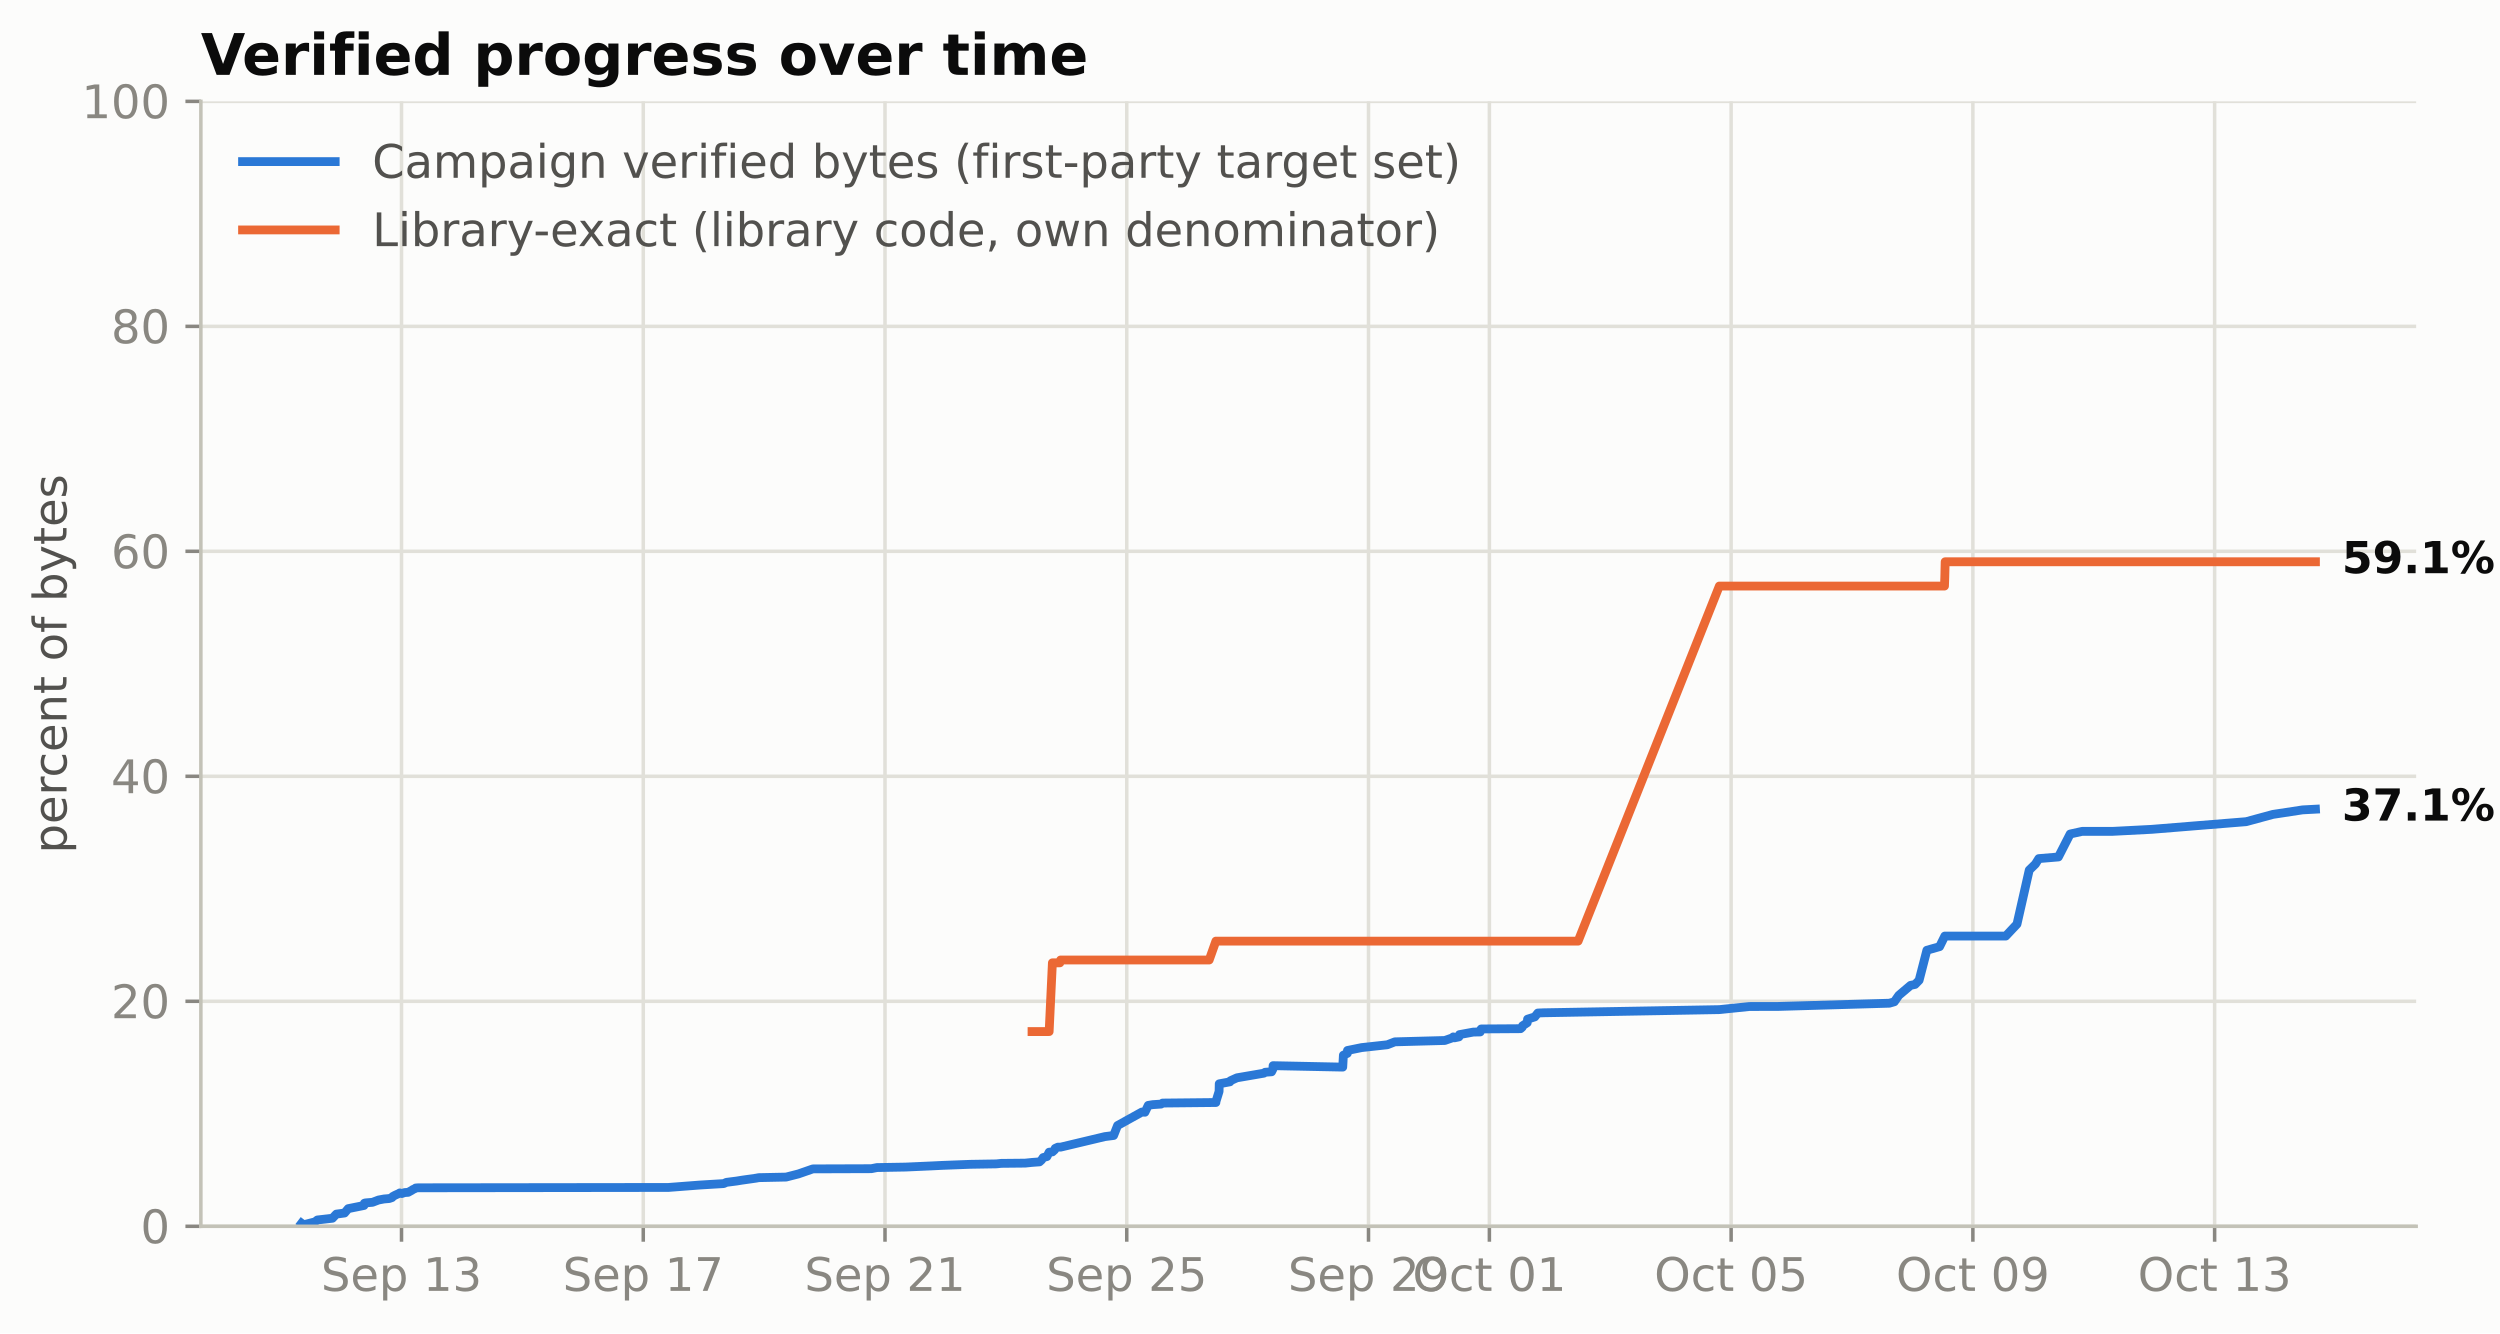
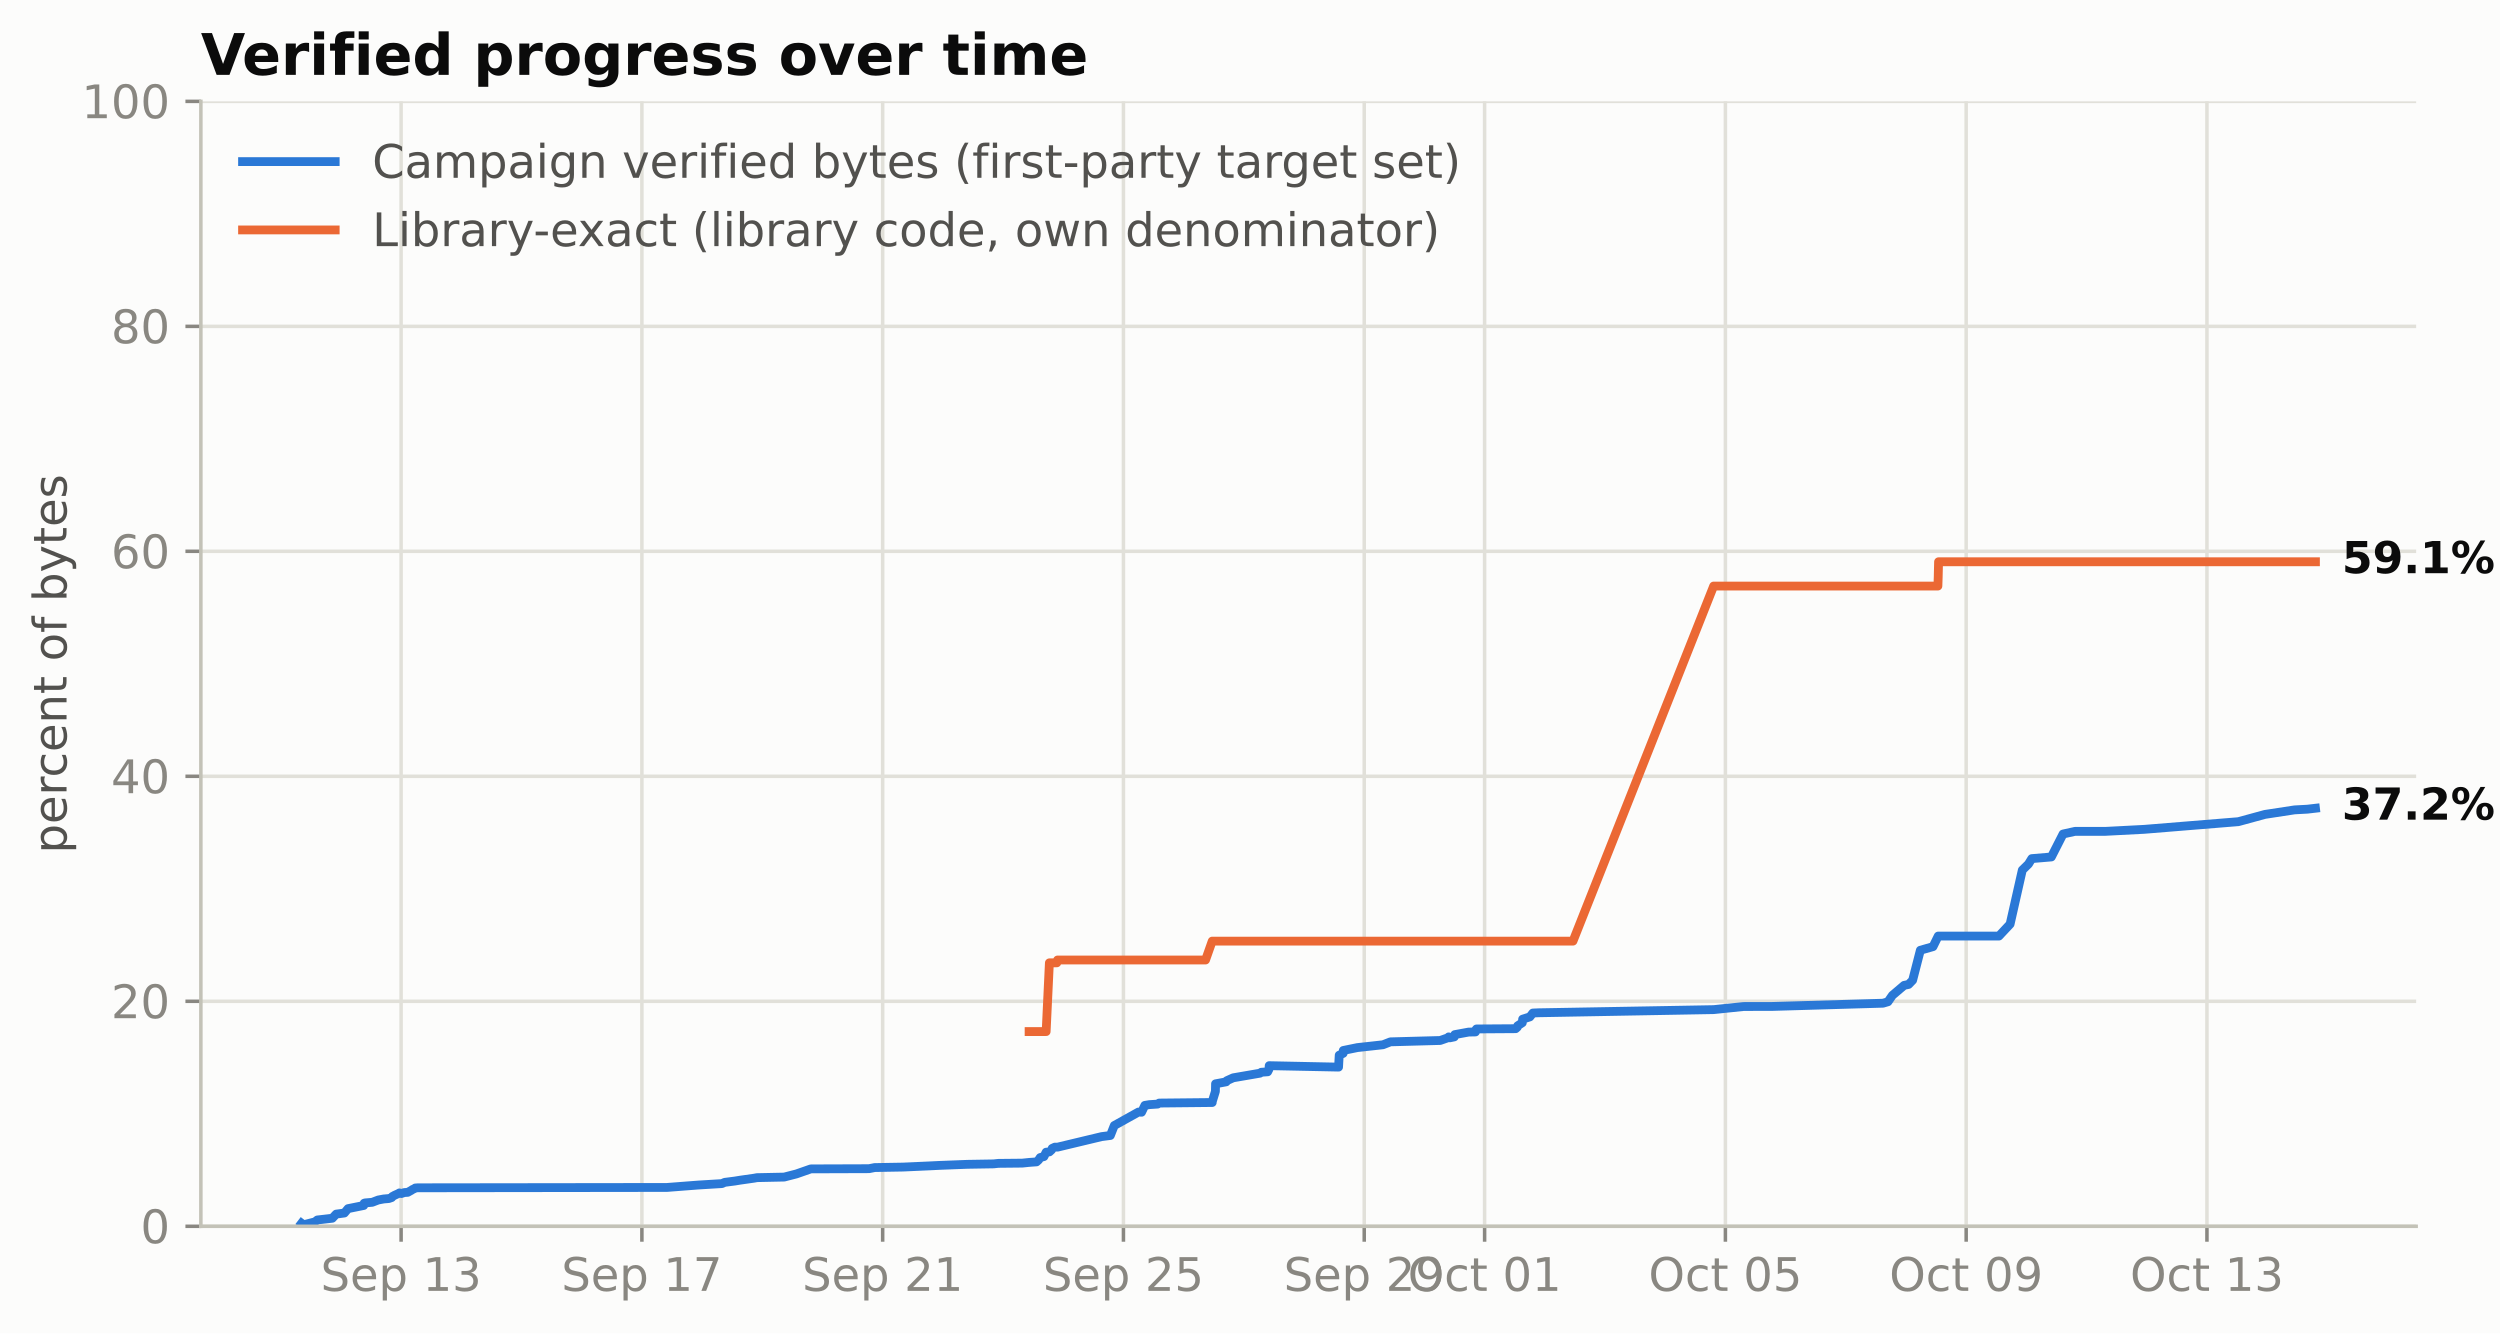
<svg xmlns="http://www.w3.org/2000/svg" xmlns:xlink="http://www.w3.org/1999/xlink" width="566.745pt" height="302.26pt" viewBox="0 0 566.745 302.26" version="1.1">
  <defs>
    <style type="text/css">*{stroke-linejoin: round; stroke-linecap: butt}</style>
  </defs>
  <g id="figure_1">
    <g id="patch_1">
      <path d="M 0 302.26  L 566.745 302.26  L 566.745 0  L 0 0  z " style="fill: #fcfcfb" />
    </g>
    <g id="axes_1">
      <g id="patch_2">
        <path d="M 45.536 278  L 547.736 278  L 547.736 22.976  L 45.536 22.976  z " style="fill: #fcfcfb" />
      </g>
      <g id="matplotlib.axis_1">
        <g id="xtick_1">
          <g id="line2d_1">
-             <path d="M 91.022 278  L 91.022 22.976  " clip-path="url(#pf7d3f120eb)" style="fill: none; stroke: #e1e0d9; stroke-width: 0.8; stroke-linecap: square" />
+             <path d="M 90.931 278  L 90.931 22.976  " clip-path="url(#pf7d3f120eb)" style="fill: none; stroke: #e1e0d9; stroke-width: 0.8; stroke-linecap: square" />
          </g>
          <g id="line2d_2">
            <defs>
              <path id="mc9588ca993" d="M 0 0  L 0 3.5  " style="stroke: #898781; stroke-width: 0.8" />
            </defs>
            <g>
-               <use xlink:href="#mc9588ca993" x="91.022" y="278" style="fill: #898781; stroke: #898781; stroke-width: 0.8" />
+               <use xlink:href="#mc9588ca993" x="90.931" y="278" style="fill: #898781; stroke: #898781; stroke-width: 0.8" />
            </g>
          </g>
          <g id="text_1">
-             <text style="font-size: 10.5px; font-family: 'Segoe UI', 'DejaVu Sans', 'Bitstream Vera Sans', 'Computer Modern Sans Serif', 'Lucida Grande', 'Verdana', 'Geneva', 'Lucid', 'Arial', 'Helvetica', 'Avant Garde', sans-serif; text-anchor: middle; fill: #898781" x="91.022" y="292.645" transform="rotate(-0 91.0218 292.6447)">Sep 13</text>
+             <text style="font-size: 10.5px; font-family: 'Segoe UI', 'DejaVu Sans', 'Bitstream Vera Sans', 'Computer Modern Sans Serif', 'Lucida Grande', 'Verdana', 'Geneva', 'Lucid', 'Arial', 'Helvetica', 'Avant Garde', sans-serif; text-anchor: middle; fill: #898781" x="90.931" y="292.645" transform="rotate(-0 90.93089 292.6447)">Sep 13</text>
          </g>
        </g>
        <g id="xtick_2">
          <g id="line2d_3">
-             <path d="M 145.826 278  L 145.826 22.976  " clip-path="url(#pf7d3f120eb)" style="fill: none; stroke: #e1e0d9; stroke-width: 0.8; stroke-linecap: square" />
+             <path d="M 145.515 278  L 145.515 22.976  " clip-path="url(#pf7d3f120eb)" style="fill: none; stroke: #e1e0d9; stroke-width: 0.8; stroke-linecap: square" />
          </g>
          <g id="line2d_4">
            <g>
-               <use xlink:href="#mc9588ca993" x="145.826" y="278" style="fill: #898781; stroke: #898781; stroke-width: 0.8" />
+               <use xlink:href="#mc9588ca993" x="145.515" y="278" style="fill: #898781; stroke: #898781; stroke-width: 0.8" />
            </g>
          </g>
          <g id="text_2">
-             <text style="font-size: 10.5px; font-family: 'Segoe UI', 'DejaVu Sans', 'Bitstream Vera Sans', 'Computer Modern Sans Serif', 'Lucida Grande', 'Verdana', 'Geneva', 'Lucid', 'Arial', 'Helvetica', 'Avant Garde', sans-serif; text-anchor: middle; fill: #898781" x="145.826" y="292.645" transform="rotate(-0 145.8256 292.6447)">Sep 17</text>
+             <text style="font-size: 10.5px; font-family: 'Segoe UI', 'DejaVu Sans', 'Bitstream Vera Sans', 'Computer Modern Sans Serif', 'Lucida Grande', 'Verdana', 'Geneva', 'Lucid', 'Arial', 'Helvetica', 'Avant Garde', sans-serif; text-anchor: middle; fill: #898781" x="145.515" y="292.645" transform="rotate(-0 145.5148 292.6447)">Sep 17</text>
          </g>
        </g>
        <g id="xtick_3">
          <g id="line2d_5">
-             <path d="M 200.629 278  L 200.629 22.976  " clip-path="url(#pf7d3f120eb)" style="fill: none; stroke: #e1e0d9; stroke-width: 0.8; stroke-linecap: square" />
+             <path d="M 200.099 278  L 200.099 22.976  " clip-path="url(#pf7d3f120eb)" style="fill: none; stroke: #e1e0d9; stroke-width: 0.8; stroke-linecap: square" />
          </g>
          <g id="line2d_6">
            <g>
-               <use xlink:href="#mc9588ca993" x="200.629" y="278" style="fill: #898781; stroke: #898781; stroke-width: 0.8" />
+               <use xlink:href="#mc9588ca993" x="200.099" y="278" style="fill: #898781; stroke: #898781; stroke-width: 0.8" />
            </g>
          </g>
          <g id="text_3">
-             <text style="font-size: 10.5px; font-family: 'Segoe UI', 'DejaVu Sans', 'Bitstream Vera Sans', 'Computer Modern Sans Serif', 'Lucida Grande', 'Verdana', 'Geneva', 'Lucid', 'Arial', 'Helvetica', 'Avant Garde', sans-serif; text-anchor: middle; fill: #898781" x="200.629" y="292.645" transform="rotate(-0 200.6295 292.6447)">Sep 21</text>
+             <text style="font-size: 10.5px; font-family: 'Segoe UI', 'DejaVu Sans', 'Bitstream Vera Sans', 'Computer Modern Sans Serif', 'Lucida Grande', 'Verdana', 'Geneva', 'Lucid', 'Arial', 'Helvetica', 'Avant Garde', sans-serif; text-anchor: middle; fill: #898781" x="200.099" y="292.645" transform="rotate(-0 200.0988 292.6447)">Sep 21</text>
          </g>
        </g>
        <g id="xtick_4">
          <g id="line2d_7">
-             <path d="M 255.433 278  L 255.433 22.976  " clip-path="url(#pf7d3f120eb)" style="fill: none; stroke: #e1e0d9; stroke-width: 0.8; stroke-linecap: square" />
+             <path d="M 254.683 278  L 254.683 22.976  " clip-path="url(#pf7d3f120eb)" style="fill: none; stroke: #e1e0d9; stroke-width: 0.8; stroke-linecap: square" />
          </g>
          <g id="line2d_8">
            <g>
-               <use xlink:href="#mc9588ca993" x="255.433" y="278" style="fill: #898781; stroke: #898781; stroke-width: 0.8" />
+               <use xlink:href="#mc9588ca993" x="254.683" y="278" style="fill: #898781; stroke: #898781; stroke-width: 0.8" />
            </g>
          </g>
          <g id="text_4">
-             <text style="font-size: 10.5px; font-family: 'Segoe UI', 'DejaVu Sans', 'Bitstream Vera Sans', 'Computer Modern Sans Serif', 'Lucida Grande', 'Verdana', 'Geneva', 'Lucid', 'Arial', 'Helvetica', 'Avant Garde', sans-serif; text-anchor: middle; fill: #898781" x="255.433" y="292.645" transform="rotate(-0 255.4333 292.6447)">Sep 25</text>
+             <text style="font-size: 10.5px; font-family: 'Segoe UI', 'DejaVu Sans', 'Bitstream Vera Sans', 'Computer Modern Sans Serif', 'Lucida Grande', 'Verdana', 'Geneva', 'Lucid', 'Arial', 'Helvetica', 'Avant Garde', sans-serif; text-anchor: middle; fill: #898781" x="254.683" y="292.645" transform="rotate(-0 254.6827 292.6447)">Sep 25</text>
          </g>
        </g>
        <g id="xtick_5">
          <g id="line2d_9">
-             <path d="M 310.237 278  L 310.237 22.976  " clip-path="url(#pf7d3f120eb)" style="fill: none; stroke: #e1e0d9; stroke-width: 0.8; stroke-linecap: square" />
+             <path d="M 309.267 278  L 309.267 22.976  " clip-path="url(#pf7d3f120eb)" style="fill: none; stroke: #e1e0d9; stroke-width: 0.8; stroke-linecap: square" />
          </g>
          <g id="line2d_10">
            <g>
-               <use xlink:href="#mc9588ca993" x="310.237" y="278" style="fill: #898781; stroke: #898781; stroke-width: 0.8" />
+               <use xlink:href="#mc9588ca993" x="309.267" y="278" style="fill: #898781; stroke: #898781; stroke-width: 0.8" />
            </g>
          </g>
          <g id="text_5">
-             <text style="font-size: 10.5px; font-family: 'Segoe UI', 'DejaVu Sans', 'Bitstream Vera Sans', 'Computer Modern Sans Serif', 'Lucida Grande', 'Verdana', 'Geneva', 'Lucid', 'Arial', 'Helvetica', 'Avant Garde', sans-serif; text-anchor: middle; fill: #898781" x="310.237" y="292.645" transform="rotate(-0 310.2371 292.6447)">Sep 29</text>
+             <text style="font-size: 10.5px; font-family: 'Segoe UI', 'DejaVu Sans', 'Bitstream Vera Sans', 'Computer Modern Sans Serif', 'Lucida Grande', 'Verdana', 'Geneva', 'Lucid', 'Arial', 'Helvetica', 'Avant Garde', sans-serif; text-anchor: middle; fill: #898781" x="309.267" y="292.645" transform="rotate(-0 309.2667 292.6447)">Sep 29</text>
          </g>
        </g>
        <g id="xtick_6">
          <g id="line2d_11">
-             <path d="M 337.639 278  L 337.639 22.976  " clip-path="url(#pf7d3f120eb)" style="fill: none; stroke: #e1e0d9; stroke-width: 0.8; stroke-linecap: square" />
+             <path d="M 336.559 278  L 336.559 22.976  " clip-path="url(#pf7d3f120eb)" style="fill: none; stroke: #e1e0d9; stroke-width: 0.8; stroke-linecap: square" />
          </g>
          <g id="line2d_12">
            <g>
-               <use xlink:href="#mc9588ca993" x="337.639" y="278" style="fill: #898781; stroke: #898781; stroke-width: 0.8" />
+               <use xlink:href="#mc9588ca993" x="336.559" y="278" style="fill: #898781; stroke: #898781; stroke-width: 0.8" />
            </g>
          </g>
          <g id="text_6">
-             <text style="font-size: 10.5px; font-family: 'Segoe UI', 'DejaVu Sans', 'Bitstream Vera Sans', 'Computer Modern Sans Serif', 'Lucida Grande', 'Verdana', 'Geneva', 'Lucid', 'Arial', 'Helvetica', 'Avant Garde', sans-serif; text-anchor: middle; fill: #898781" x="337.639" y="292.645" transform="rotate(-0 337.6391 292.6447)">Oct 01</text>
+             <text style="font-size: 10.5px; font-family: 'Segoe UI', 'DejaVu Sans', 'Bitstream Vera Sans', 'Computer Modern Sans Serif', 'Lucida Grande', 'Verdana', 'Geneva', 'Lucid', 'Arial', 'Helvetica', 'Avant Garde', sans-serif; text-anchor: middle; fill: #898781" x="336.559" y="292.645" transform="rotate(-0 336.5587 292.6447)">Oct 01</text>
          </g>
        </g>
        <g id="xtick_7">
          <g id="line2d_13">
-             <path d="M 392.443 278  L 392.443 22.976  " clip-path="url(#pf7d3f120eb)" style="fill: none; stroke: #e1e0d9; stroke-width: 0.8; stroke-linecap: square" />
+             <path d="M 391.143 278  L 391.143 22.976  " clip-path="url(#pf7d3f120eb)" style="fill: none; stroke: #e1e0d9; stroke-width: 0.8; stroke-linecap: square" />
          </g>
          <g id="line2d_14">
            <g>
-               <use xlink:href="#mc9588ca993" x="392.443" y="278" style="fill: #898781; stroke: #898781; stroke-width: 0.8" />
+               <use xlink:href="#mc9588ca993" x="391.143" y="278" style="fill: #898781; stroke: #898781; stroke-width: 0.8" />
            </g>
          </g>
          <g id="text_7">
-             <text style="font-size: 10.5px; font-family: 'Segoe UI', 'DejaVu Sans', 'Bitstream Vera Sans', 'Computer Modern Sans Serif', 'Lucida Grande', 'Verdana', 'Geneva', 'Lucid', 'Arial', 'Helvetica', 'Avant Garde', sans-serif; text-anchor: middle; fill: #898781" x="392.443" y="292.645" transform="rotate(-0 392.4429 292.6447)">Oct 05</text>
+             <text style="font-size: 10.5px; font-family: 'Segoe UI', 'DejaVu Sans', 'Bitstream Vera Sans', 'Computer Modern Sans Serif', 'Lucida Grande', 'Verdana', 'Geneva', 'Lucid', 'Arial', 'Helvetica', 'Avant Garde', sans-serif; text-anchor: middle; fill: #898781" x="391.143" y="292.645" transform="rotate(-0 391.1426 292.6447)">Oct 05</text>
          </g>
        </g>
        <g id="xtick_8">
          <g id="line2d_15">
-             <path d="M 447.247 278  L 447.247 22.976  " clip-path="url(#pf7d3f120eb)" style="fill: none; stroke: #e1e0d9; stroke-width: 0.8; stroke-linecap: square" />
+             <path d="M 445.727 278  L 445.727 22.976  " clip-path="url(#pf7d3f120eb)" style="fill: none; stroke: #e1e0d9; stroke-width: 0.8; stroke-linecap: square" />
          </g>
          <g id="line2d_16">
            <g>
-               <use xlink:href="#mc9588ca993" x="447.247" y="278" style="fill: #898781; stroke: #898781; stroke-width: 0.8" />
+               <use xlink:href="#mc9588ca993" x="445.727" y="278" style="fill: #898781; stroke: #898781; stroke-width: 0.8" />
            </g>
          </g>
          <g id="text_8">
-             <text style="font-size: 10.5px; font-family: 'Segoe UI', 'DejaVu Sans', 'Bitstream Vera Sans', 'Computer Modern Sans Serif', 'Lucida Grande', 'Verdana', 'Geneva', 'Lucid', 'Arial', 'Helvetica', 'Avant Garde', sans-serif; text-anchor: middle; fill: #898781" x="447.247" y="292.645" transform="rotate(-0 447.2467 292.6447)">Oct 09</text>
+             <text style="font-size: 10.5px; font-family: 'Segoe UI', 'DejaVu Sans', 'Bitstream Vera Sans', 'Computer Modern Sans Serif', 'Lucida Grande', 'Verdana', 'Geneva', 'Lucid', 'Arial', 'Helvetica', 'Avant Garde', sans-serif; text-anchor: middle; fill: #898781" x="445.727" y="292.645" transform="rotate(-0 445.7266 292.6447)">Oct 09</text>
          </g>
        </g>
        <g id="xtick_9">
          <g id="line2d_17">
-             <path d="M 502.051 278  L 502.051 22.976  " clip-path="url(#pf7d3f120eb)" style="fill: none; stroke: #e1e0d9; stroke-width: 0.8; stroke-linecap: square" />
+             <path d="M 500.311 278  L 500.311 22.976  " clip-path="url(#pf7d3f120eb)" style="fill: none; stroke: #e1e0d9; stroke-width: 0.8; stroke-linecap: square" />
          </g>
          <g id="line2d_18">
            <g>
-               <use xlink:href="#mc9588ca993" x="502.051" y="278" style="fill: #898781; stroke: #898781; stroke-width: 0.8" />
+               <use xlink:href="#mc9588ca993" x="500.311" y="278" style="fill: #898781; stroke: #898781; stroke-width: 0.8" />
            </g>
          </g>
          <g id="text_9">
-             <text style="font-size: 10.5px; font-family: 'Segoe UI', 'DejaVu Sans', 'Bitstream Vera Sans', 'Computer Modern Sans Serif', 'Lucida Grande', 'Verdana', 'Geneva', 'Lucid', 'Arial', 'Helvetica', 'Avant Garde', sans-serif; text-anchor: middle; fill: #898781" x="502.051" y="292.645" transform="rotate(-0 502.0506 292.6447)">Oct 13</text>
+             <text style="font-size: 10.5px; font-family: 'Segoe UI', 'DejaVu Sans', 'Bitstream Vera Sans', 'Computer Modern Sans Serif', 'Lucida Grande', 'Verdana', 'Geneva', 'Lucid', 'Arial', 'Helvetica', 'Avant Garde', sans-serif; text-anchor: middle; fill: #898781" x="500.311" y="292.645" transform="rotate(-0 500.3105 292.6447)">Oct 13</text>
          </g>
        </g>
      </g>
      <g id="matplotlib.axis_2">
        <g id="ytick_1">
          <g id="line2d_19">
            <path d="M 45.536 278  L 547.736 278  " clip-path="url(#pf7d3f120eb)" style="fill: none; stroke: #e1e0d9; stroke-width: 0.8; stroke-linecap: square" />
          </g>
          <g id="line2d_20">
            <defs>
              <path id="mee49852863" d="M 0 0  L -3.5 0  " style="stroke: #898781; stroke-width: 0.8" />
            </defs>
            <g>
              <use xlink:href="#mee49852863" x="45.536" y="278" style="fill: #898781; stroke: #898781; stroke-width: 0.8" />
            </g>
          </g>
          <g id="text_10">
            <text style="font-size: 10.5px; font-family: 'Segoe UI', 'DejaVu Sans', 'Bitstream Vera Sans', 'Computer Modern Sans Serif', 'Lucida Grande', 'Verdana', 'Geneva', 'Lucid', 'Arial', 'Helvetica', 'Avant Garde', sans-serif; text-anchor: end; fill: #898781" x="38.536" y="281.823" transform="rotate(-0 38.53609 281.8225)">0</text>
          </g>
        </g>
        <g id="ytick_2">
          <g id="line2d_21">
            <path d="M 45.536 226.996  L 547.736 226.996  " clip-path="url(#pf7d3f120eb)" style="fill: none; stroke: #e1e0d9; stroke-width: 0.8; stroke-linecap: square" />
          </g>
          <g id="line2d_22">
            <g>
              <use xlink:href="#mee49852863" x="45.536" y="226.996" style="fill: #898781; stroke: #898781; stroke-width: 0.8" />
            </g>
          </g>
          <g id="text_11">
            <text style="font-size: 10.5px; font-family: 'Segoe UI', 'DejaVu Sans', 'Bitstream Vera Sans', 'Computer Modern Sans Serif', 'Lucida Grande', 'Verdana', 'Geneva', 'Lucid', 'Arial', 'Helvetica', 'Avant Garde', sans-serif; text-anchor: end; fill: #898781" x="38.536" y="230.818" transform="rotate(-0 38.53609 230.8177)">20</text>
          </g>
        </g>
        <g id="ytick_3">
          <g id="line2d_23">
            <path d="M 45.536 175.991  L 547.736 175.991  " clip-path="url(#pf7d3f120eb)" style="fill: none; stroke: #e1e0d9; stroke-width: 0.8; stroke-linecap: square" />
          </g>
          <g id="line2d_24">
            <g>
              <use xlink:href="#mee49852863" x="45.536" y="175.991" style="fill: #898781; stroke: #898781; stroke-width: 0.8" />
            </g>
          </g>
          <g id="text_12">
            <text style="font-size: 10.5px; font-family: 'Segoe UI', 'DejaVu Sans', 'Bitstream Vera Sans', 'Computer Modern Sans Serif', 'Lucida Grande', 'Verdana', 'Geneva', 'Lucid', 'Arial', 'Helvetica', 'Avant Garde', sans-serif; text-anchor: end; fill: #898781" x="38.536" y="179.813" transform="rotate(-0 38.53609 179.813)">40</text>
          </g>
        </g>
        <g id="ytick_4">
          <g id="line2d_25">
            <path d="M 45.536 124.986  L 547.736 124.986  " clip-path="url(#pf7d3f120eb)" style="fill: none; stroke: #e1e0d9; stroke-width: 0.8; stroke-linecap: square" />
          </g>
          <g id="line2d_26">
            <g>
              <use xlink:href="#mee49852863" x="45.536" y="124.986" style="fill: #898781; stroke: #898781; stroke-width: 0.8" />
            </g>
          </g>
          <g id="text_13">
            <text style="font-size: 10.5px; font-family: 'Segoe UI', 'DejaVu Sans', 'Bitstream Vera Sans', 'Computer Modern Sans Serif', 'Lucida Grande', 'Verdana', 'Geneva', 'Lucid', 'Arial', 'Helvetica', 'Avant Garde', sans-serif; text-anchor: end; fill: #898781" x="38.536" y="128.808" transform="rotate(-0 38.53609 128.8082)">60</text>
          </g>
        </g>
        <g id="ytick_5">
          <g id="line2d_27">
            <path d="M 45.536 73.981  L 547.736 73.981  " clip-path="url(#pf7d3f120eb)" style="fill: none; stroke: #e1e0d9; stroke-width: 0.8; stroke-linecap: square" />
          </g>
          <g id="line2d_28">
            <g>
              <use xlink:href="#mee49852863" x="45.536" y="73.981" style="fill: #898781; stroke: #898781; stroke-width: 0.8" />
            </g>
          </g>
          <g id="text_14">
            <text style="font-size: 10.5px; font-family: 'Segoe UI', 'DejaVu Sans', 'Bitstream Vera Sans', 'Computer Modern Sans Serif', 'Lucida Grande', 'Verdana', 'Geneva', 'Lucid', 'Arial', 'Helvetica', 'Avant Garde', sans-serif; text-anchor: end; fill: #898781" x="38.536" y="77.803" transform="rotate(-0 38.53609 77.80335)">80</text>
          </g>
        </g>
        <g id="ytick_6">
          <g id="line2d_29">
            <path d="M 45.536 22.976  L 547.736 22.976  " clip-path="url(#pf7d3f120eb)" style="fill: none; stroke: #e1e0d9; stroke-width: 0.8; stroke-linecap: square" />
          </g>
          <g id="line2d_30">
            <g>
              <use xlink:href="#mee49852863" x="45.536" y="22.976" style="fill: #898781; stroke: #898781; stroke-width: 0.8" />
            </g>
          </g>
          <g id="text_15">
            <text style="font-size: 10.5px; font-family: 'Segoe UI', 'DejaVu Sans', 'Bitstream Vera Sans', 'Computer Modern Sans Serif', 'Lucida Grande', 'Verdana', 'Geneva', 'Lucid', 'Arial', 'Helvetica', 'Avant Garde', sans-serif; text-anchor: end; fill: #898781" x="38.536" y="26.799" transform="rotate(-0 38.53609 26.79855)">100</text>
          </g>
        </g>
        <g id="text_16">
          <text style="font-size: 10.5px; font-family: 'Segoe UI', 'DejaVu Sans', 'Bitstream Vera Sans', 'Computer Modern Sans Serif', 'Lucida Grande', 'Verdana', 'Geneva', 'Lucid', 'Arial', 'Helvetica', 'Avant Garde', sans-serif; text-anchor: middle; fill: #52514e" x="15.085" y="150.488" transform="rotate(-90 15.08484 150.4884)">percent of bytes</text>
        </g>
      </g>
      <g id="line2d_31">
-         <path d="M 68.363 277.312  L 68.85 277.682  L 68.975 277.615  L 71.417 276.993  L 71.953 276.565  L 75.366 276.172  L 76.245 275.236  L 78.112 274.989  L 78.941 273.997  L 82.514 273.28  L 82.603 272.775  L 82.802 272.701  L 84.442 272.561  L 85.82 272.038  L 87.06 271.806  L 88.234 271.706  L 88.873 271.487  L 89.032 271.237  L 89.314 271.107  L 89.489 270.992  L 90.438 270.564  L 90.623 270.436  L 91.084 270.574  L 91.757 270.35  L 92.528 270.299  L 93.426 269.799  L 93.52 269.704  L 94.127 269.429  L 94.233 269.319  L 94.827 269.271  L 151.548 269.192  L 158.608 268.649  L 164.059 268.317  L 164.676 268.037  L 166.98 267.741  L 168.167 267.547  L 171.383 267.09  L 172.019 266.971  L 178.208 266.841  L 181.004 266.126  L 184.207 265.009  L 184.408 264.984  L 197.524 264.938  L 198.799 264.686  L 205.261 264.573  L 211.257 264.306  L 213.569 264.193  L 219.889 263.951  L 225.872 263.849  L 226.957 263.734  L 232.406 263.678  L 233.959 263.518  L 235.646 263.395  L 236.118 262.967  L 236.485 262.416  L 237.334 262.197  L 237.839 261.199  L 238.577 261.133  L 239.071 260.682  L 239.207 260.337  L 239.819 260.057  L 240.435 260.057  L 250.463 257.667  L 252.455 257.412  L 253.348 255.153  L 258.856 252.098  L 259.553 252.144  L 260.3 250.59  L 261.318 250.422  L 263.213 250.295  L 263.554 250.063  L 275.639 249.935  L 275.658 249.693  L 276.363 247.418  L 276.398 245.699  L 278.82 245.25  L 278.942 245  L 280.41 244.337  L 286.525 243.287  L 286.805 243.077  L 288.264 242.973  L 288.567 242.371  L 288.609 241.586  L 304.395 241.912  L 304.544 239.206  L 305.439 238.796  L 305.473 238.14  L 308.675 237.487  L 314.508 236.845  L 316.205 236.184  L 327.528 235.876  L 329.42 235.218  L 329.459 235.062  L 329.722 235.274  L 330.734 235.062  L 330.849 234.547  L 333.997 233.971  L 335.555 233.94  L 335.57 233.537  L 335.792 233.262  L 344.707 233.2  L 345.077 232.869  L 345.156 232.55  L 346.218 231.854  L 346.296 231.043  L 347.931 230.528  L 348.629 229.65  L 349.967 229.594  L 389.77 228.878  L 396.597 228.174  L 403.143 228.159  L 428.314 227.427  L 429.444 227.098  L 430.456 225.641  L 433.127 223.379  L 434.133 223.173  L 435.06 222.224  L 436.819 215.42  L 439.7 214.601  L 440.883 212.204  L 454.698 212.204  L 457.245 209.498  L 460.025 197.245  L 461.422 195.88  L 462.184 194.646  L 466.634 194.271  L 469.298 189.071  L 472.029 188.469  L 478.91 188.469  L 487.806 188.008  L 509.195 186.273  L 515.26 184.623  L 521.991 183.598  L 524.909 183.44  L 524.909 183.44  " clip-path="url(#pf7d3f120eb)" style="fill: none; stroke: #2a78d6; stroke-width: 2; stroke-linecap: square" />
+         <path d="M 68.363 277.312  L 68.848 277.682  L 68.972 277.615  L 71.405 276.993  L 71.938 276.565  L 75.338 276.172  L 76.213 275.236  L 78.072 274.989  L 78.899 273.997  L 82.457 273.28  L 82.546 272.775  L 82.744 272.701  L 84.378 272.561  L 85.75 272.038  L 86.985 271.806  L 88.154 271.706  L 88.791 271.487  L 88.949 271.237  L 89.23 271.107  L 89.404 270.992  L 90.35 270.564  L 90.534 270.436  L 90.992 270.574  L 91.664 270.35  L 92.431 270.299  L 93.325 269.799  L 93.419 269.704  L 94.023 269.429  L 94.129 269.319  L 94.721 269.271  L 151.214 269.192  L 158.246 268.649  L 163.675 268.317  L 164.29 268.037  L 166.584 267.741  L 167.766 267.547  L 170.969 267.09  L 171.603 266.971  L 177.768 266.841  L 180.552 266.126  L 183.742 265.009  L 183.942 264.984  L 197.006 264.938  L 198.275 264.686  L 204.711 264.573  L 210.683 264.306  L 212.987 264.193  L 219.282 263.951  L 225.24 263.849  L 226.321 263.734  L 231.748 263.678  L 233.295 263.518  L 234.975 263.395  L 235.445 262.967  L 235.81 262.416  L 236.656 262.197  L 237.159 261.199  L 237.894 261.133  L 238.386 260.682  L 238.521 260.337  L 239.132 260.057  L 239.745 260.057  L 249.732 257.667  L 251.716 257.412  L 252.606 255.153  L 258.091 252.098  L 258.786 252.144  L 259.53 250.59  L 260.544 250.422  L 262.431 250.295  L 262.771 250.063  L 274.807 249.935  L 274.826 249.693  L 275.528 247.418  L 275.564 245.699  L 277.976 245.25  L 278.097 245  L 279.559 244.337  L 285.65 243.287  L 285.929 243.077  L 287.381 242.973  L 287.684 242.371  L 287.726 241.586  L 303.448 241.912  L 303.596 239.206  L 304.488 238.796  L 304.522 238.14  L 307.711 237.487  L 313.52 236.845  L 315.211 236.184  L 326.488 235.876  L 328.373 235.218  L 328.412 235.062  L 328.673 235.274  L 329.681 235.062  L 329.795 234.547  L 332.931 233.971  L 334.483 233.94  L 334.498 233.537  L 334.719 233.262  L 343.599 233.2  L 343.967 232.869  L 344.046 232.55  L 345.103 231.854  L 345.181 231.043  L 346.81 230.528  L 347.504 229.65  L 348.838 229.594  L 388.481 228.878  L 395.28 228.174  L 401.799 228.159  L 426.87 227.427  L 427.995 227.098  L 429.003 225.641  L 431.664 223.379  L 432.665 223.173  L 433.588 222.224  L 435.341 215.42  L 438.21 214.601  L 439.388 212.204  L 453.148 212.204  L 455.685 209.498  L 458.453 197.245  L 459.845 195.88  L 460.604 194.646  L 465.036 194.271  L 467.689 189.071  L 470.41 188.469  L 477.263 188.469  L 486.123 188.008  L 507.426 186.273  L 513.467 184.623  L 520.171 183.598  L 523.077 183.44  L 524.909 183.226  L 524.909 183.226  " clip-path="url(#pf7d3f120eb)" style="fill: none; stroke: #2a78d6; stroke-width: 2; stroke-linecap: square" />
      </g>
      <g id="line2d_32">
-         <path d="M 233.959 233.856  L 235.646 233.856  L 236.118 233.856  L 236.485 233.856  L 237.334 233.856  L 237.839 233.856  L 238.577 218.271  L 239.071 218.271  L 239.207 218.271  L 239.819 218.271  L 240.271 218.271  L 240.435 217.629  L 249.576 217.629  L 249.963 217.629  L 250.463 217.629  L 252.455 217.629  L 253.348 217.629  L 258.856 217.629  L 259.553 217.629  L 260.3 217.629  L 261.318 217.629  L 263.213 217.629  L 263.554 217.629  L 274.118 217.629  L 275.639 213.349  L 275.658 213.349  L 276.363 213.349  L 276.398 213.349  L 278.82 213.349  L 278.942 213.349  L 279.484 213.349  L 280.41 213.349  L 286.525 213.349  L 286.805 213.349  L 288.264 213.349  L 288.567 213.349  L 288.609 213.349  L 304.395 213.349  L 304.47 213.349  L 304.483 213.349  L 304.544 213.349  L 305.439 213.349  L 305.458 213.349  L 305.473 213.349  L 308.675 213.349  L 314.493 213.349  L 314.508 213.349  L 315.886 213.349  L 316.205 213.349  L 327.528 213.349  L 329.42 213.349  L 329.459 213.349  L 329.722 213.349  L 330.734 213.349  L 330.849 213.349  L 332.451 213.349  L 333.22 213.349  L 333.887 213.349  L 333.997 213.349  L 335.528 213.349  L 335.555 213.349  L 335.57 213.349  L 335.74 213.349  L 335.792 213.349  L 344.707 213.349  L 345.077 213.349  L 345.093 213.349  L 345.156 213.349  L 346.218 213.349  L 346.269 213.349  L 346.296 213.349  L 347.931 213.349  L 348.629 213.349  L 349.967 213.349  L 357.756 213.349  L 389.77 132.856  L 396.597 132.856  L 403.143 132.856  L 428.314 132.856  L 429.444 132.856  L 430.456 132.856  L 433.127 132.856  L 434.133 132.856  L 435.06 132.856  L 435.948 132.856  L 436.819 132.856  L 439.615 132.856  L 439.643 132.856  L 439.664 132.856  L 439.7 132.856  L 440.812 132.856  L 440.883 130.79  L 440.964 127.35  L 454.698 127.35  L 457.245 127.35  L 460.025 127.35  L 461.422 127.35  L 462.184 127.35  L 466.634 127.35  L 469.298 127.35  L 472.029 127.35  L 478.91 127.35  L 487.806 127.35  L 509.195 127.35  L 515.26 127.35  L 521.991 127.35  L 524.909 127.35  " clip-path="url(#pf7d3f120eb)" style="fill: none; stroke: #eb6834; stroke-width: 2; stroke-linecap: square" />
+         <path d="M 233.295 233.856  L 234.975 233.856  L 235.445 233.856  L 235.81 233.856  L 236.656 233.856  L 237.159 233.856  L 237.894 218.271  L 238.386 218.271  L 238.521 218.271  L 239.132 218.271  L 239.581 218.271  L 239.745 217.629  L 248.849 217.629  L 249.234 217.629  L 249.732 217.629  L 251.716 217.629  L 252.606 217.629  L 258.091 217.629  L 258.786 217.629  L 259.53 217.629  L 260.544 217.629  L 262.431 217.629  L 262.771 217.629  L 273.293 217.629  L 274.807 213.349  L 274.826 213.349  L 275.528 213.349  L 275.564 213.349  L 277.976 213.349  L 278.097 213.349  L 278.637 213.349  L 279.559 213.349  L 285.65 213.349  L 285.929 213.349  L 287.381 213.349  L 287.684 213.349  L 287.726 213.349  L 303.448 213.349  L 303.522 213.349  L 303.536 213.349  L 303.596 213.349  L 304.488 213.349  L 304.506 213.349  L 304.522 213.349  L 307.711 213.349  L 313.506 213.349  L 313.52 213.349  L 314.893 213.349  L 315.211 213.349  L 326.488 213.349  L 328.373 213.349  L 328.412 213.349  L 328.673 213.349  L 329.681 213.349  L 329.795 213.349  L 331.391 213.349  L 332.157 213.349  L 332.822 213.349  L 332.931 213.349  L 334.456 213.349  L 334.483 213.349  L 334.498 213.349  L 334.667 213.349  L 334.719 213.349  L 343.599 213.349  L 343.967 213.349  L 343.982 213.349  L 344.046 213.349  L 345.103 213.349  L 345.154 213.349  L 345.181 213.349  L 346.81 213.349  L 347.504 213.349  L 348.838 213.349  L 356.595 213.349  L 388.481 132.856  L 395.28 132.856  L 401.799 132.856  L 426.87 132.856  L 427.995 132.856  L 429.003 132.856  L 431.664 132.856  L 432.665 132.856  L 433.588 132.856  L 434.473 132.856  L 435.341 132.856  L 438.125 132.856  L 438.153 132.856  L 438.174 132.856  L 438.21 132.856  L 439.317 132.856  L 439.388 130.79  L 439.469 127.35  L 453.148 127.35  L 455.685 127.35  L 458.453 127.35  L 459.845 127.35  L 460.604 127.35  L 465.036 127.35  L 467.689 127.35  L 470.41 127.35  L 477.263 127.35  L 486.123 127.35  L 507.426 127.35  L 513.467 127.35  L 520.171 127.35  L 523.077 127.35  L 524.909 127.35  " clip-path="url(#pf7d3f120eb)" style="fill: none; stroke: #eb6834; stroke-width: 2; stroke-linecap: square" />
      </g>
      <g id="patch_3">
        <path d="M 45.536 278  L 45.536 22.976  " style="fill: none; stroke: #c3c2b7; stroke-width: 0.8; stroke-linejoin: miter; stroke-linecap: square" />
      </g>
      <g id="patch_4">
        <path d="M 45.536 278  L 547.736 278  " style="fill: none; stroke: #c3c2b7; stroke-width: 0.8; stroke-linejoin: miter; stroke-linecap: square" />
      </g>
      <g id="text_17">
-         <text style="font-weight: 700; font-size: 10px; font-family: 'Segoe UI', 'DejaVu Sans', 'Bitstream Vera Sans', 'Computer Modern Sans Serif', 'Lucida Grande', 'Verdana', 'Geneva', 'Lucid', 'Arial', 'Helvetica', 'Avant Garde', sans-serif; text-anchor: start; fill: #0b0b0b" x="530.909" y="186.028" transform="rotate(-0 530.9088 186.0279)">37.1%</text>
+         <text style="font-weight: 700; font-size: 10px; font-family: 'Segoe UI', 'DejaVu Sans', 'Bitstream Vera Sans', 'Computer Modern Sans Serif', 'Lucida Grande', 'Verdana', 'Geneva', 'Lucid', 'Arial', 'Helvetica', 'Avant Garde', sans-serif; text-anchor: start; fill: #0b0b0b" x="530.909" y="185.814" transform="rotate(-0 530.9088 185.8137)">37.2%</text>
      </g>
      <g id="text_18">
        <text style="font-weight: 700; font-size: 10px; font-family: 'Segoe UI', 'DejaVu Sans', 'Bitstream Vera Sans', 'Computer Modern Sans Serif', 'Lucida Grande', 'Verdana', 'Geneva', 'Lucid', 'Arial', 'Helvetica', 'Avant Garde', sans-serif; text-anchor: start; fill: #0b0b0b" x="530.909" y="129.938" transform="rotate(-0 530.9088 129.938)">59.1%</text>
      </g>
      <g id="text_19">
        <text style="font-weight: 700; font-size: 13px; font-family: 'Segoe UI', 'DejaVu Sans', 'Bitstream Vera Sans', 'Computer Modern Sans Serif', 'Lucida Grande', 'Verdana', 'Geneva', 'Lucid', 'Arial', 'Helvetica', 'Avant Garde', sans-serif; text-anchor: start; fill: #0b0b0b" x="45.536" y="16.976" transform="rotate(-0 45.53609 16.97641)">Verified progress over time</text>
      </g>
      <g id="legend_1">
        <g id="line2d_33">
          <path d="M 54.986 36.636  L 65.486 36.636  L 75.986 36.636  " style="fill: none; stroke: #2a78d6; stroke-width: 2; stroke-linecap: square" />
        </g>
        <g id="text_20">
          <text style="font-size: 10.5px; font-family: 'Segoe UI', 'DejaVu Sans', 'Bitstream Vera Sans', 'Computer Modern Sans Serif', 'Lucida Grande', 'Verdana', 'Geneva', 'Lucid', 'Arial', 'Helvetica', 'Avant Garde', sans-serif; text-anchor: start; fill: #52514e" x="84.386" y="40.311" transform="rotate(-0 84.38609 40.31125)">Campaign verified bytes (first-party target set)</text>
        </g>
        <g id="line2d_34">
          <path d="M 54.986 52.13  L 65.486 52.13  L 75.986 52.13  " style="fill: none; stroke: #eb6834; stroke-width: 2; stroke-linecap: square" />
        </g>
        <g id="text_21">
          <text style="font-size: 10.5px; font-family: 'Segoe UI', 'DejaVu Sans', 'Bitstream Vera Sans', 'Computer Modern Sans Serif', 'Lucida Grande', 'Verdana', 'Geneva', 'Lucid', 'Arial', 'Helvetica', 'Avant Garde', sans-serif; text-anchor: start; fill: #52514e" x="84.386" y="55.805" transform="rotate(-0 84.38609 55.80531)">Library-exact (library code, own denominator)</text>
        </g>
      </g>
    </g>
  </g>
  <defs>
    <clipPath id="pf7d3f120eb">
      <rect x="45.536" y="22.976" width="502.2" height="255.024" />
    </clipPath>
  </defs>
</svg>
